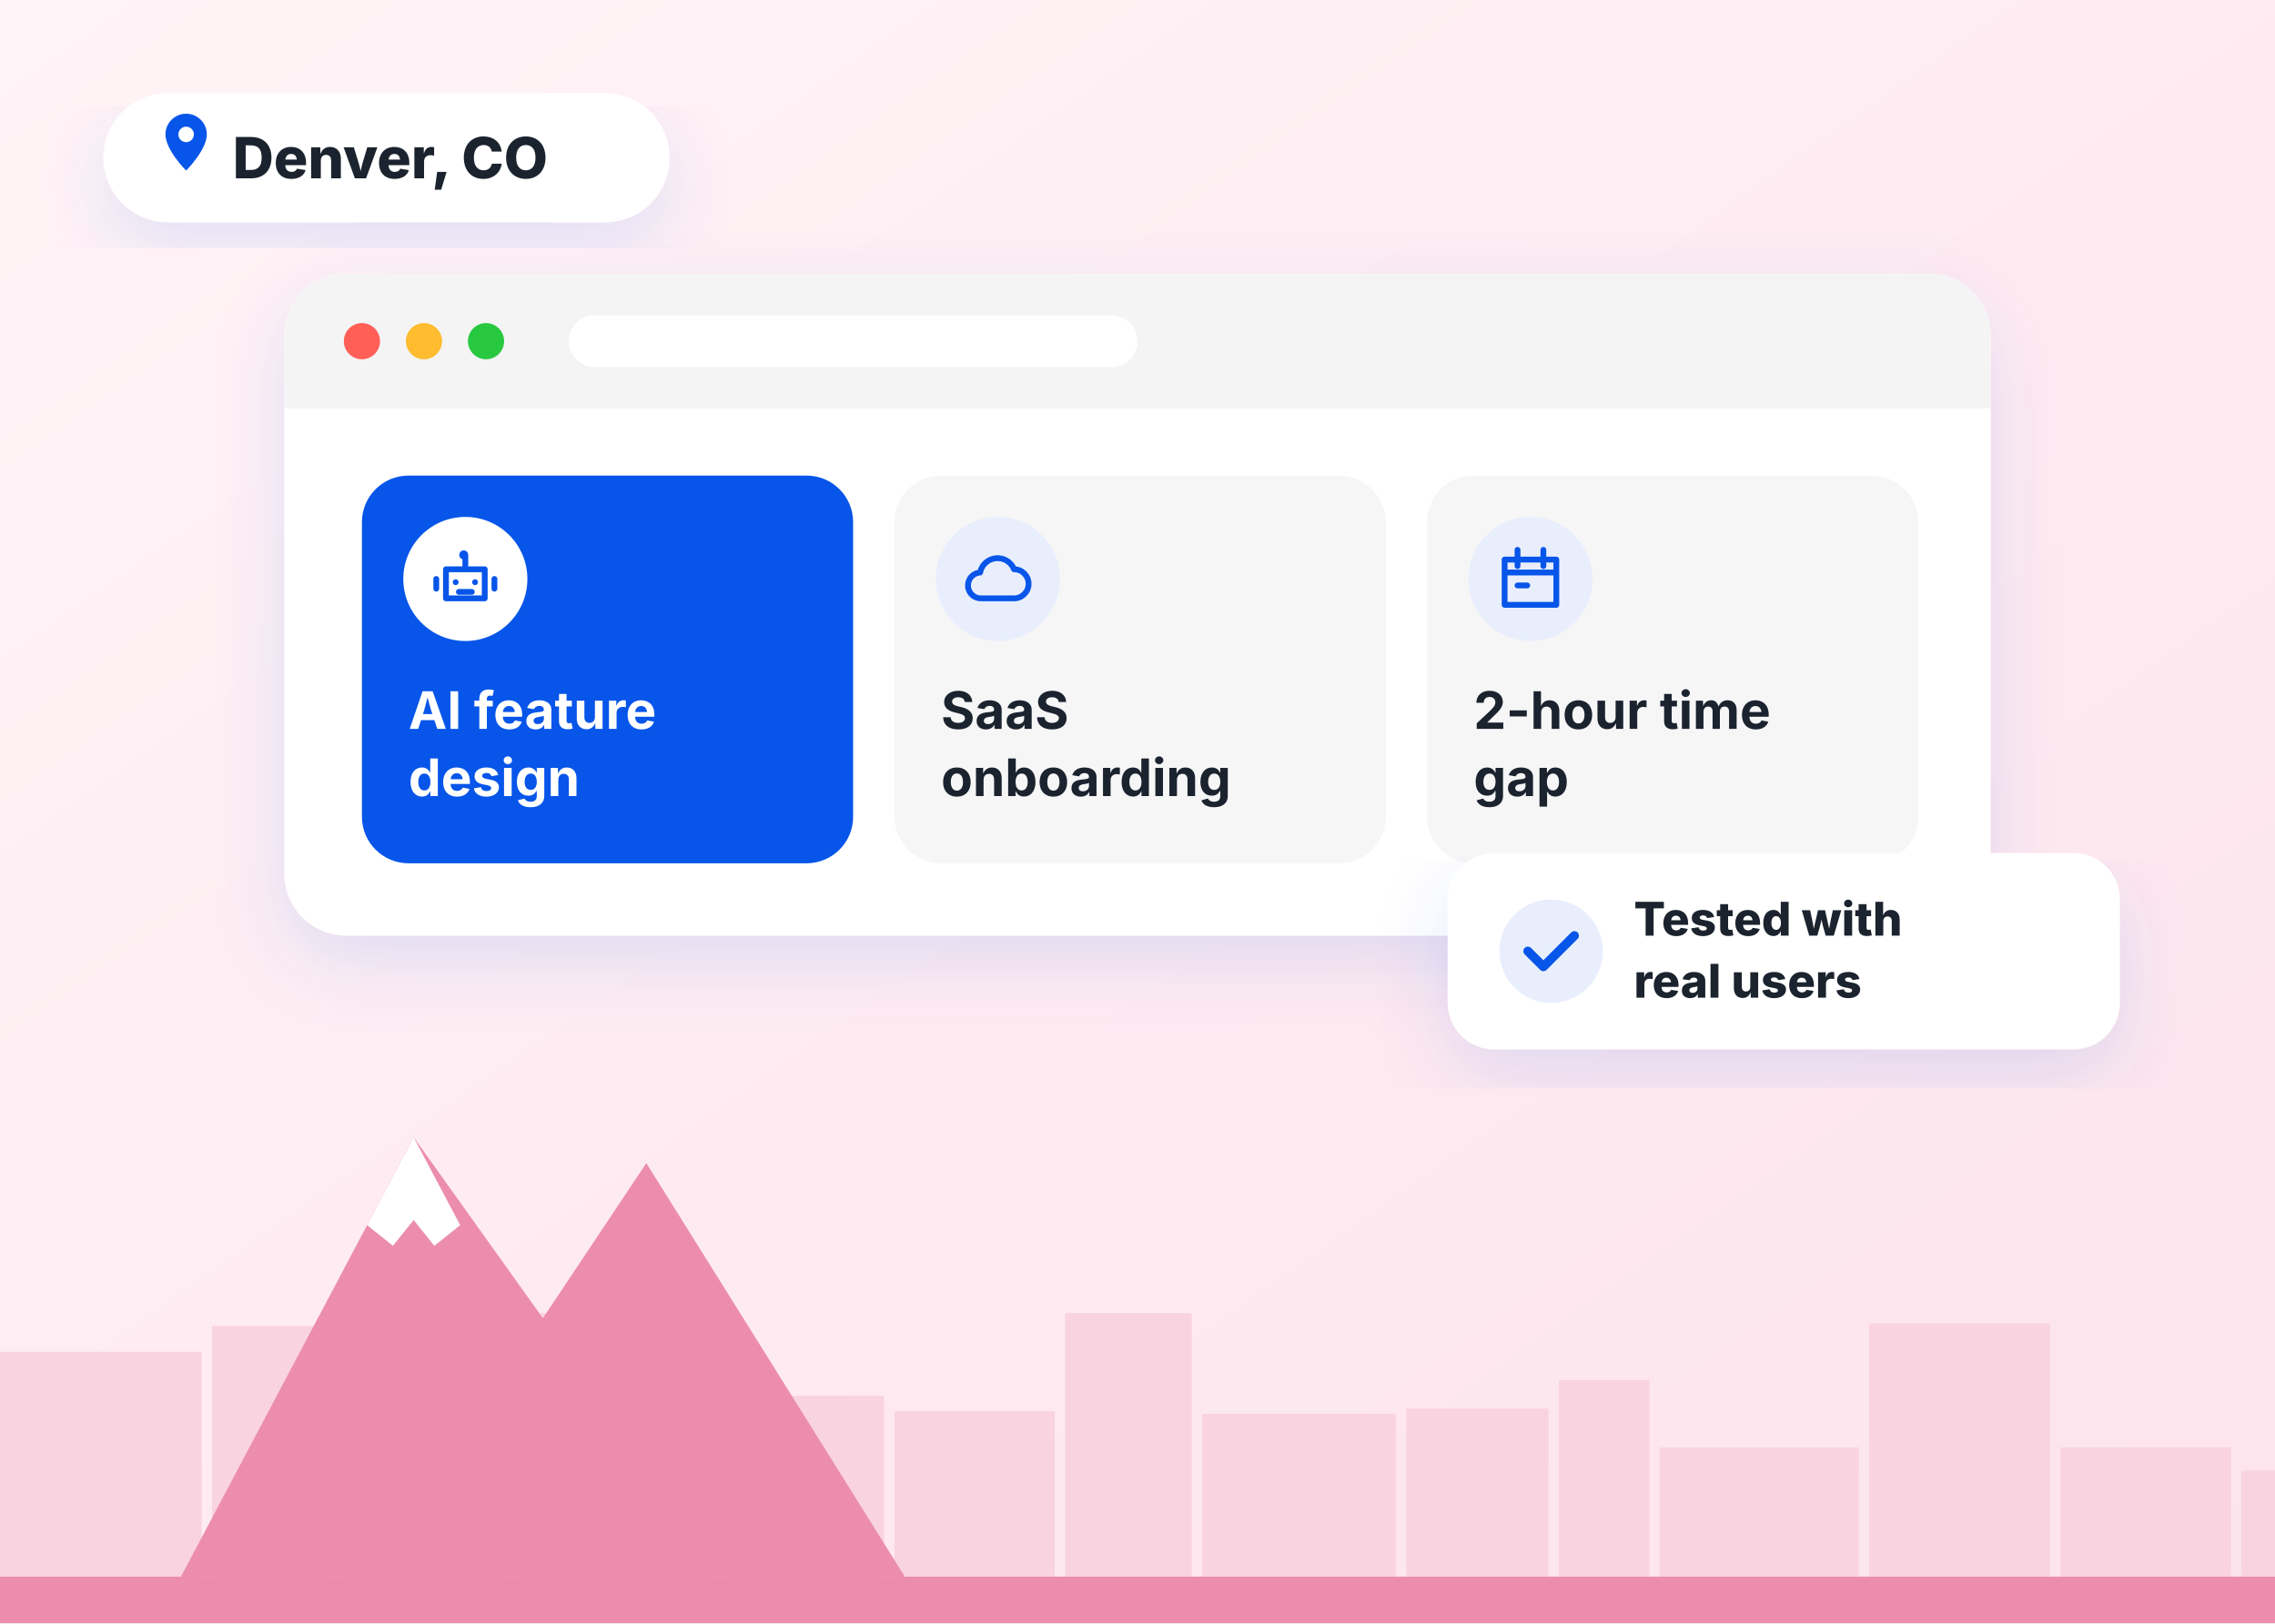
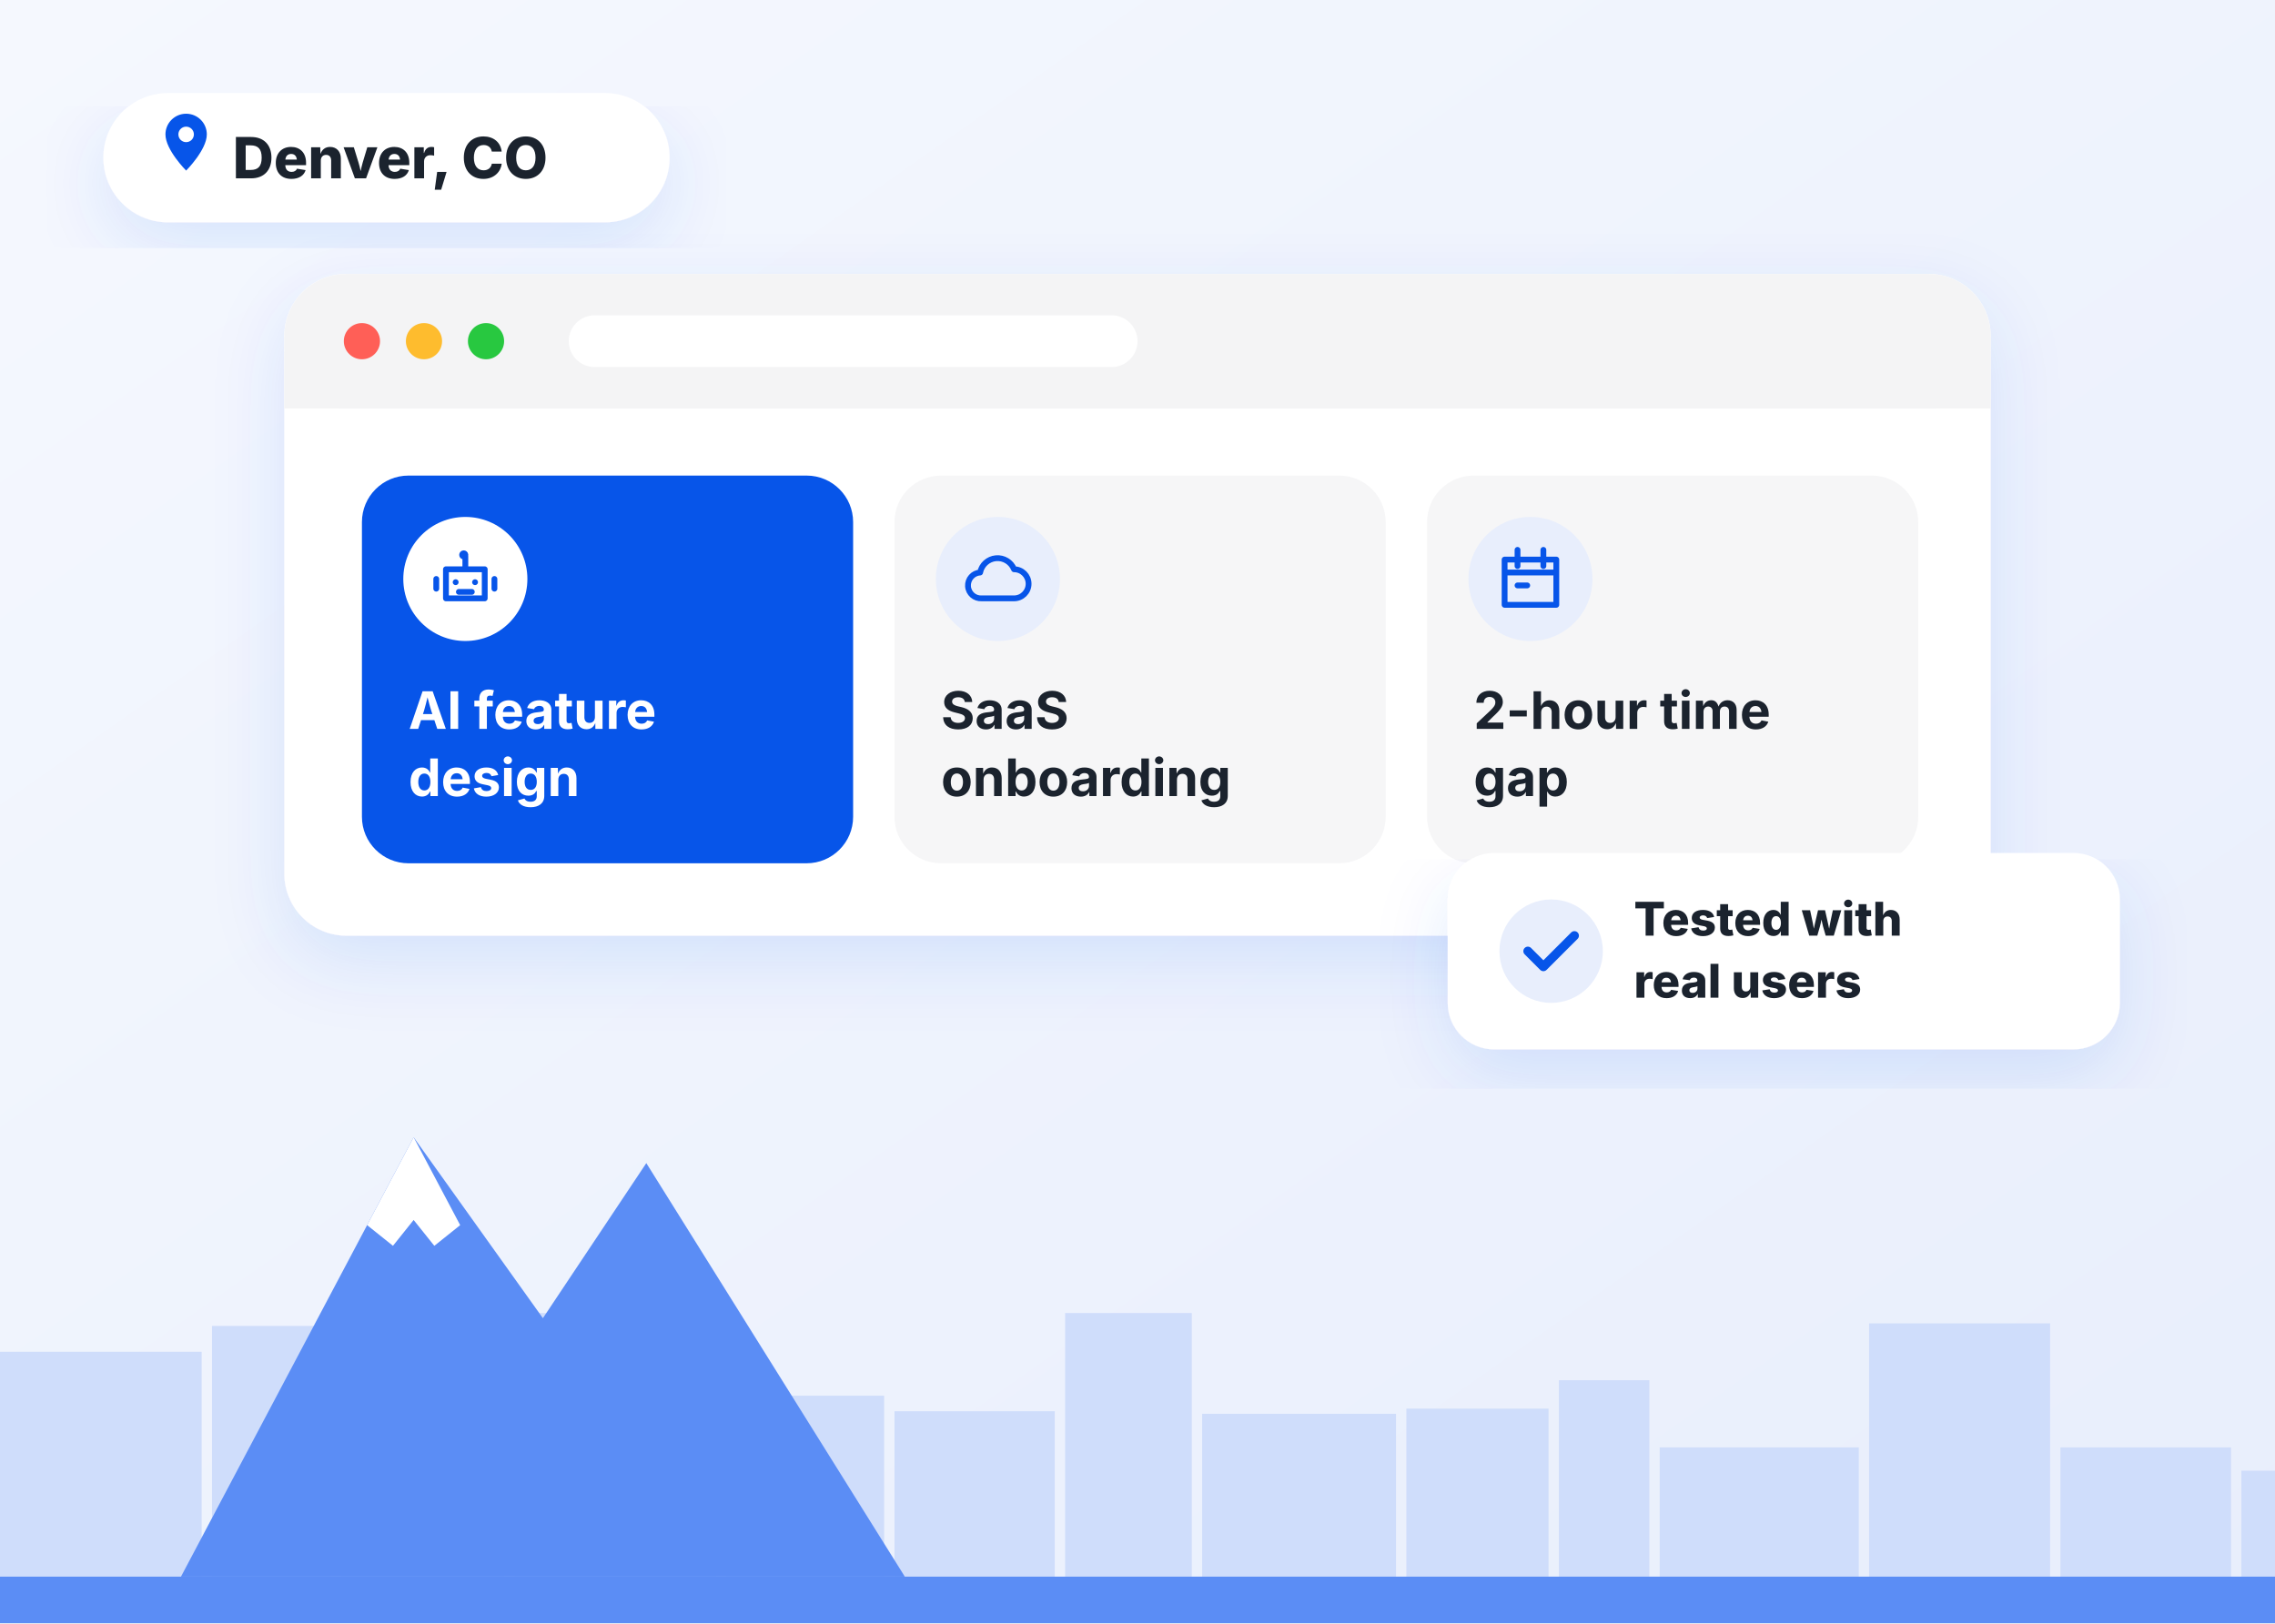
<svg xmlns="http://www.w3.org/2000/svg" viewBox="0 0 880 628" width="880" height="628" font-family="Plus Jakarta Sans, system-ui, -apple-system, Segoe UI, sans-serif" role="img" aria-label="UX design for Denver, CO: AI feature design, SaaS onboarding, 2-hour time gap, Startup MVPs">
  <defs>
    <linearGradient id="bg" x1="0" y1="0" x2="1" y2="1">
-       <stop offset="0" stop-color="#FFF4F7" />
-       <stop offset="1" stop-color="#FDE3EC" />
+       <stop offset="0" stop-color="#F5F8FE" />
+       <stop offset="1" stop-color="#E8EEFC" />
    </linearGradient>
    <filter id="sh" x="-10%" y="-10%" width="120%" height="130%">
      <feDropShadow dx="0" dy="10" stdDeviation="14" flood-color="#0755E9" flood-opacity=".12" />
    </filter>
  </defs>
  <g>
    <rect width="880" height="628" fill="url(#bg)" />
-     <path d="M0 610V523h78V610zM82 610V513h46V610zM132 610V569h63V610zM199 610V508h78V610zM281 610V540h61V610zM346 610V546h62V610zM412 610V508h49V610zM465 610V547h75V610zM544 610V545h55V610zM603 610V534h35V610zM642 610V560h77V610zM723 610V512h70V610zM797 610V560h66V610zM867 610V569h74V610z" fill="#F9D3E0" />
-     <path d="M70 610l90-170 50 70 40-60 100 160z" fill="#EC8DAE" />
+     <path d="M0 610V523h78V610zM82 610V513h46V610zM132 610V569h63V610zM199 610V508h78V610zM281 610V540h61V610zM346 610V546h62V610zM412 610V508h49V610zM465 610V547h75V610zM544 610V545h55V610zM603 610V534h35V610zM642 610V560h77V610zM723 610V512h70V610zM797 610V560h66V610zM867 610V569h74V610z" fill="#CFDDFB" />
+     <path d="M70 610l90-170 50 70 40-60 100 160z" fill="#5B8DF5" />
    <path d="M142 474L160 440L178 474L168 482L160 472L152 482z" fill="#FFF" />
-     <rect y="610" width="880" height="18" fill="#EC8DAE" />
+     <rect y="610" width="880" height="18" fill="#5B8DF5" />
  </g>
  <g filter="url(#sh)">
    <rect x="40" y="36" width="219" height="50" rx="25" fill="#FFFFFF" />
  </g>
  <path d="M64 52a8 8 0 0 1 16 0c0 6-8 14-8 14s-8-8-8-14z" fill="#0755E9" />
  <circle cx="72" cy="52" r="3" fill="#FFFFFF" />
  <text x="90" y="69" font-size="22" font-weight="800" fill="#1B232E">Denver, CO</text>
  <g filter="url(#sh)">
    <rect x="110" y="106" width="660" height="256" rx="24" fill="#FFFFFF" />
  </g>
  <rect x="110" y="106" width="660" height="52" rx="24" fill="#F4F4F5" />
  <rect x="110" y="136" width="660" height="22" fill="#F4F4F5" />
  <circle cx="140" cy="132" r="7" fill="#FF5F57" />
  <circle cx="164" cy="132" r="7" fill="#FEBC2E" />
  <circle cx="188" cy="132" r="7" fill="#28C840" />
  <rect x="220" y="122" width="220" height="20" rx="10" fill="#FFFFFF" />
  <g>
    <rect x="140" y="184" width="190" height="150" rx="18" fill="#0755E9" />
    <circle cx="180" cy="224" r="24" fill="#FFFFFF" />
    <path d="M6 9h12v9H6zM12 5v4M9 13h.01M15 13h.01M10 16h4M3 12v3M21 12v3M12 4.5a.5.5 0 1 0 0 .1" transform="translate(165 209) scale(1.25)" fill="none" stroke="#0755E9" stroke-width="1.8" stroke-linecap="round" stroke-linejoin="round" />
    <text x="158" y="282" font-size="20" font-weight="700" fill="#FFFFFF">AI feature</text>
    <text x="158" y="308" font-size="20" font-weight="700" fill="#FFFFFF">design</text>
  </g>
  <g>
    <rect x="346" y="184" width="190" height="150" rx="18" fill="#F6F6F7" />
    <circle cx="386" cy="224" r="24" fill="#E8EEFC" />
    <path d="M7 18a4 4 0 0 1-.5-8A5.5 5.5 0 0 1 17 9a4.5 4.5 0 0 1 0 9z" transform="translate(371 209) scale(1.25)" fill="none" stroke="#0755E9" stroke-width="1.8" stroke-linecap="round" stroke-linejoin="round" />
    <text x="364" y="282" font-size="20" font-weight="700" fill="#1B232E">SaaS</text>
    <text x="364" y="308" font-size="20" font-weight="700" fill="#1B232E">onboarding</text>
  </g>
  <g>
    <rect x="552" y="184" width="190" height="150" rx="18" fill="#F6F6F7" />
    <circle cx="592" cy="224" r="24" fill="#E8EEFC" />
    <path d="M4 6h16v14H4zM4 10h16M8 3v5M16 3v5M8 14h3" transform="translate(577 209) scale(1.25)" fill="none" stroke="#0755E9" stroke-width="1.8" stroke-linecap="round" stroke-linejoin="round" />
    <text x="570" y="282" font-size="20" font-weight="700" fill="#1B232E">2-hour time</text>
    <text x="570" y="308" font-size="20" font-weight="700" fill="#1B232E">gap</text>
  </g>
  <g filter="url(#sh)">
    <rect x="560" y="330" width="260" height="76" rx="18" fill="#FFFFFF" />
  </g>
  <circle cx="600" cy="368" r="20" fill="#E8EEFC" />
  <path d="M591 368l6 6 12-12" fill="none" stroke="#0755E9" stroke-width="3.5" stroke-linecap="round" stroke-linejoin="round" />
  <text x="632" y="362" font-size="18" font-weight="800" fill="#1B232E">Tested with</text>
  <text x="632" y="386" font-size="18" font-weight="800" fill="#1B232E">real users</text>
</svg>
